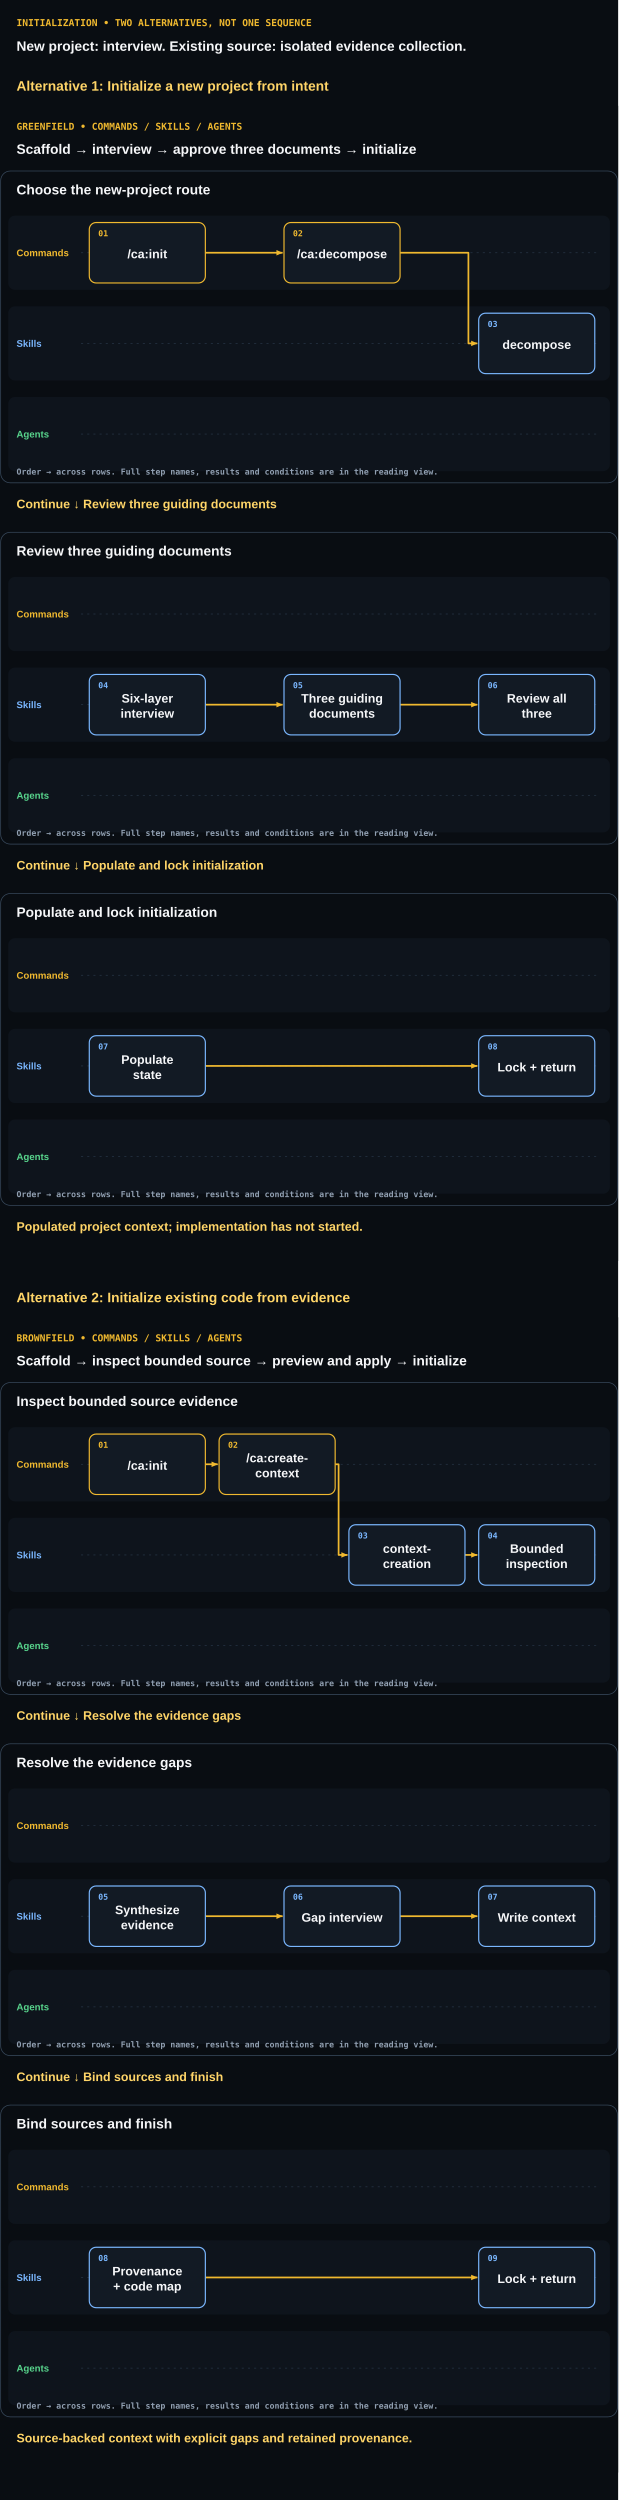
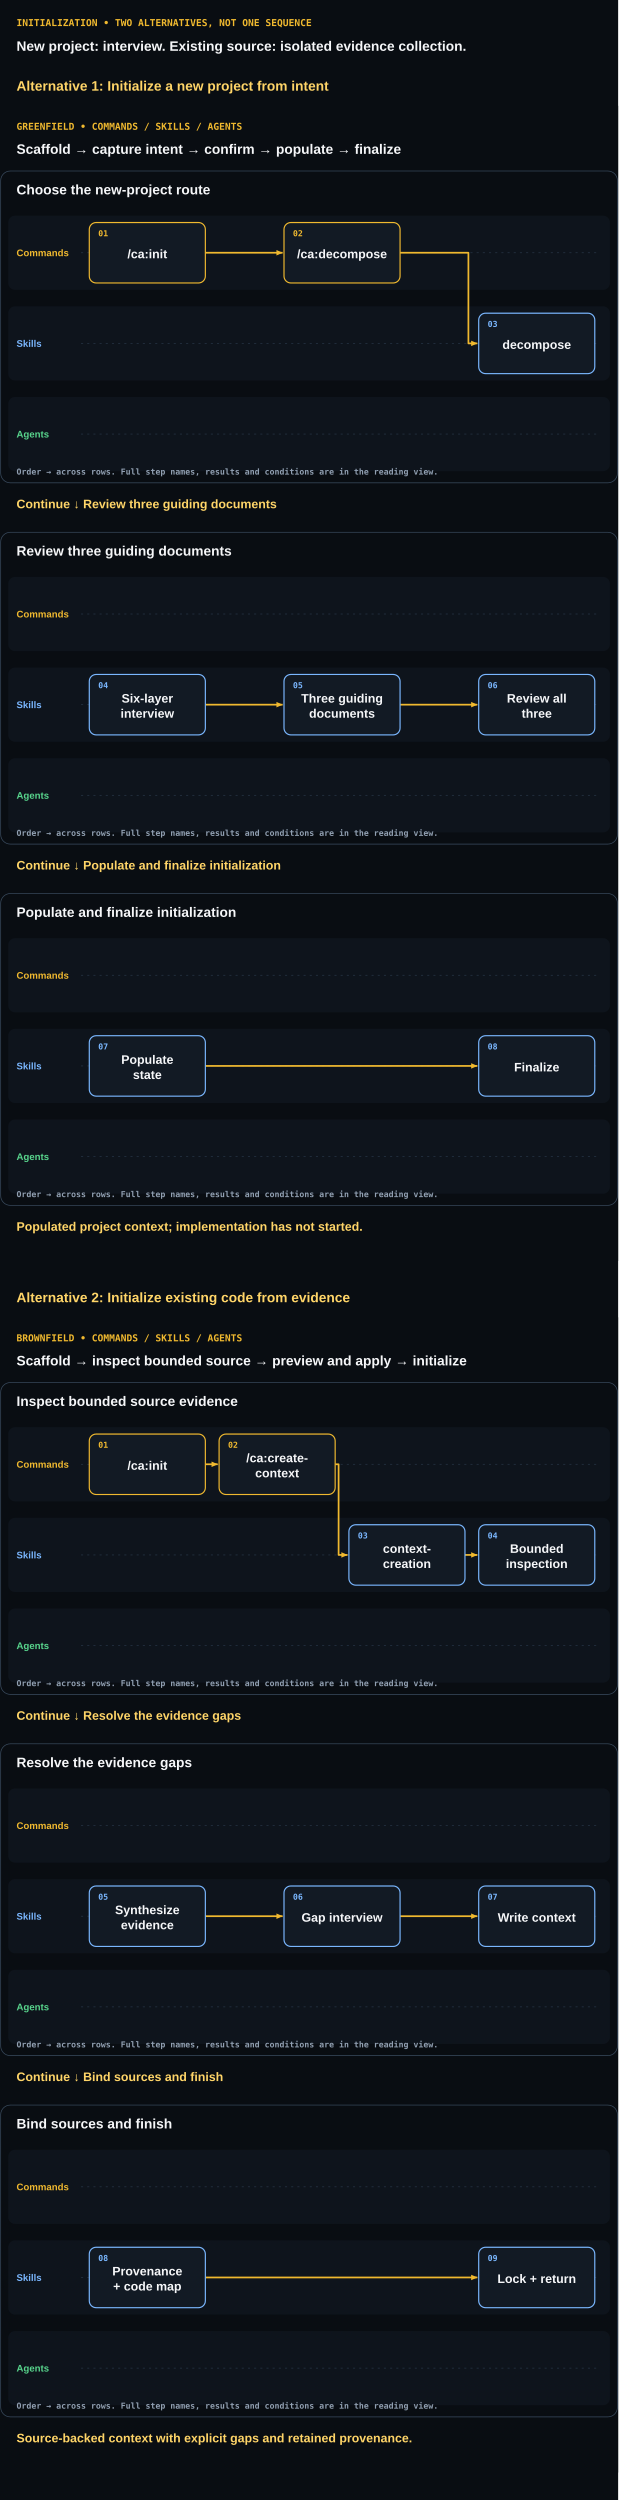
<svg xmlns="http://www.w3.org/2000/svg" viewBox="0 0 900 3640" role="img" data-diagram-system="ca-v2" data-workflow-alternatives="initialization">
  <rect width="900" height="3640" fill="#090d12" />
  <text x="24" y="38" font-family="JetBrains Mono Variable, Consolas, Cascadia Mono, monospace" font-size="14" font-weight="600" fill="#f0b92f" text-anchor="start" data-max-width="852">INITIALIZATION • TWO ALTERNATIVES, NOT ONE SEQUENCE</text>
  <text x="24" y="74" font-family="Manrope Variable, Segoe UI, Arial, sans-serif" font-size="20" font-weight="650" fill="#f6f7f9" text-anchor="start" data-max-width="852">New project: interview. Existing source: isolated evidence collection.</text>
  <text x="24" y="132" font-family="Manrope Variable, Segoe UI, Arial, sans-serif" font-size="20" font-weight="650" fill="#ffd568" text-anchor="start" data-max-width="852">Alternative 1: Initialize a new project from intent</text>
  <svg x="0" y="154" width="900" height="1682" viewBox="0 0 900 1682" role="img" data-diagram-system="ca-v2" data-execution-map="greenfield">
    <rect width="900" height="1682" fill="#090d12" />
    <text x="24" y="35" font-family="JetBrains Mono Variable, Consolas, Cascadia Mono, monospace" font-size="14" font-weight="600" fill="#f0b92f" text-anchor="start" data-max-width="852">GREENFIELD • COMMANDS / SKILLS / AGENTS</text>
-     <text x="24" y="70" font-family="Manrope Variable, Segoe UI, Arial, sans-serif" font-size="20" font-weight="650" fill="#f6f7f9" text-anchor="start" data-max-width="852">Scaffold → interview → approve three documents → initialize</text>
+     <text x="24" y="70" font-family="Manrope Variable, Segoe UI, Arial, sans-serif" font-size="20" font-weight="650" fill="#f6f7f9" text-anchor="start" data-max-width="852">Scaffold → capture intent → confirm → populate → finalize</text>
    <svg x="0" y="94" width="900" height="456" viewBox="0 0 900 456" role="img" data-diagram-system="ca-v2" data-execution-chapter="begin-greenfield">
      <defs>
        <marker id="asset-greenfield-begin-greenfield-arrow" markerUnits="userSpaceOnUse" viewBox="0 0 9 8" markerWidth="9" markerHeight="8" refX="9" refY="4" orient="auto">
          <path d="M0 0L9 4L0 8Z" fill="#f0b92f" />
        </marker>
      </defs>
      <rect x="1" y="1" width="898" height="454" rx="14" fill="#090d12" stroke="#3a4c60" />
      <text x="24" y="35" font-family="Manrope Variable, Segoe UI, Arial, sans-serif" font-size="20" font-weight="650" fill="#f6f7f9" text-anchor="start" data-max-width="760">Choose the new-project route</text>
      <rect x="12" y="66" width="876" height="108" rx="10" fill="#0e141c" />
      <path d="M118 120H874" fill="none" stroke="#273647" stroke-dasharray="3 6" />
      <text x="24" y="125" font-family="Manrope Variable, Segoe UI, Arial, sans-serif" font-size="14" font-weight="650" fill="#f0b92f" text-anchor="start" data-max-width="91">Commands</text>
      <rect x="12" y="198" width="876" height="108" rx="10" fill="#0e141c" />
      <path d="M118 252H874" fill="none" stroke="#273647" stroke-dasharray="3 6" />
      <text x="24" y="257" font-family="Manrope Variable, Segoe UI, Arial, sans-serif" font-size="14" font-weight="650" fill="#7ab7ff" text-anchor="start" data-max-width="91">Skills</text>
      <rect x="12" y="330" width="876" height="108" rx="10" fill="#0e141c" />
      <path d="M118 384H874" fill="none" stroke="#273647" stroke-dasharray="3 6" />
      <text x="24" y="389" font-family="Manrope Variable, Segoe UI, Arial, sans-serif" font-size="14" font-weight="650" fill="#58d68d" text-anchor="start" data-max-width="91">Agents</text>
      <path data-map-edge="green-init:green-entry" data-relation="sequence" d="M299 120H398.5V120H411.5" fill="none" stroke="#f0b92f" stroke-width="2.5" stroke-linejoin="round" marker-end="url(#asset-greenfield-begin-greenfield-arrow)" />
      <path data-map-edge="green-entry:green-resume" data-relation="sequence" d="M582.5 120H682V252H695" fill="none" stroke="#f0b92f" stroke-width="2.5" stroke-linejoin="round" marker-end="url(#asset-greenfield-begin-greenfield-arrow)" />
      <g data-map-node="green-init" data-role="command">
        <rect x="130" y="76" width="169" height="88" rx="10" fill="#121a24" stroke="#f0b92f" stroke-width="1.7" />
        <text x="143" y="96" font-family="JetBrains Mono Variable, Consolas, Cascadia Mono, monospace" font-size="12" font-weight="600" fill="#f0b92f" text-anchor="start" data-max-width="147" data-label-kind="annotation">01</text>
        <text x="214.5" y="128" font-family="Manrope Variable, Segoe UI, Arial, sans-serif" font-size="18" font-weight="650" fill="#f6f7f9" text-anchor="middle" data-max-width="153">/ca:init</text>
      </g>
      <g data-map-node="green-entry" data-role="command">
        <rect x="413.5" y="76" width="169" height="88" rx="10" fill="#121a24" stroke="#f0b92f" stroke-width="1.7" />
        <text x="426.5" y="96" font-family="JetBrains Mono Variable, Consolas, Cascadia Mono, monospace" font-size="12" font-weight="600" fill="#f0b92f" text-anchor="start" data-max-width="147" data-label-kind="annotation">02</text>
        <text x="498" y="128" font-family="Manrope Variable, Segoe UI, Arial, sans-serif" font-size="18" font-weight="650" fill="#f6f7f9" text-anchor="middle" data-max-width="153">/ca:decompose</text>
      </g>
      <g data-map-node="green-resume" data-role="skill">
        <rect x="697" y="208" width="169" height="88" rx="10" fill="#121a24" stroke="#7ab7ff" stroke-width="1.7" />
        <text x="710" y="228" font-family="JetBrains Mono Variable, Consolas, Cascadia Mono, monospace" font-size="12" font-weight="600" fill="#7ab7ff" text-anchor="start" data-max-width="147" data-label-kind="annotation">03</text>
        <text x="781.5" y="260" font-family="Manrope Variable, Segoe UI, Arial, sans-serif" font-size="18" font-weight="650" fill="#f6f7f9" text-anchor="middle" data-max-width="153">decompose</text>
      </g>
      <text x="24" y="443" font-family="JetBrains Mono Variable, Consolas, Cascadia Mono, monospace" font-size="12" font-weight="600" fill="#91a0b2" text-anchor="start" data-max-width="852" data-label-kind="annotation">Order → across rows. Full step names, results and conditions are in the reading view.</text>
    </svg>
    <text x="24" y="586" font-family="Manrope Variable, Segoe UI, Arial, sans-serif" font-size="18" font-weight="650" fill="#ffd568" text-anchor="start" data-max-width="852">Continue ↓ Review three guiding documents</text>
    <svg x="0" y="620" width="900" height="456" viewBox="0 0 900 456" role="img" data-diagram-system="ca-v2" data-execution-chapter="design-project">
      <defs>
        <marker id="asset-greenfield-design-project-arrow" markerUnits="userSpaceOnUse" viewBox="0 0 9 8" markerWidth="9" markerHeight="8" refX="9" refY="4" orient="auto">
          <path d="M0 0L9 4L0 8Z" fill="#f0b92f" />
        </marker>
      </defs>
      <rect x="1" y="1" width="898" height="454" rx="14" fill="#090d12" stroke="#3a4c60" />
      <text x="24" y="35" font-family="Manrope Variable, Segoe UI, Arial, sans-serif" font-size="20" font-weight="650" fill="#f6f7f9" text-anchor="start" data-max-width="760">Review three guiding documents</text>
      <rect x="12" y="66" width="876" height="108" rx="10" fill="#0e141c" />
      <path d="M118 120H874" fill="none" stroke="#273647" stroke-dasharray="3 6" />
      <text x="24" y="125" font-family="Manrope Variable, Segoe UI, Arial, sans-serif" font-size="14" font-weight="650" fill="#f0b92f" text-anchor="start" data-max-width="91">Commands</text>
      <rect x="12" y="198" width="876" height="108" rx="10" fill="#0e141c" />
      <path d="M118 252H874" fill="none" stroke="#273647" stroke-dasharray="3 6" />
      <text x="24" y="257" font-family="Manrope Variable, Segoe UI, Arial, sans-serif" font-size="14" font-weight="650" fill="#7ab7ff" text-anchor="start" data-max-width="91">Skills</text>
      <rect x="12" y="330" width="876" height="108" rx="10" fill="#0e141c" />
      <path d="M118 384H874" fill="none" stroke="#273647" stroke-dasharray="3 6" />
      <text x="24" y="389" font-family="Manrope Variable, Segoe UI, Arial, sans-serif" font-size="14" font-weight="650" fill="#58d68d" text-anchor="start" data-max-width="91">Agents</text>
      <path data-map-edge="green-layers:green-docs" data-relation="sequence" d="M299 252H398.5V252H411.5" fill="none" stroke="#f0b92f" stroke-width="2.5" stroke-linejoin="round" marker-end="url(#asset-greenfield-design-project-arrow)" />
      <path data-map-edge="green-docs:green-approve" data-relation="return" d="M582.5 252H682V252H695" fill="none" stroke="#f0b92f" stroke-width="2.5" stroke-linejoin="round" marker-end="url(#asset-greenfield-design-project-arrow)" />
      <g data-map-node="green-layers" data-role="skill">
        <rect x="130" y="208" width="169" height="88" rx="10" fill="#121a24" stroke="#7ab7ff" stroke-width="1.7" />
        <text x="143" y="228" font-family="JetBrains Mono Variable, Consolas, Cascadia Mono, monospace" font-size="12" font-weight="600" fill="#7ab7ff" text-anchor="start" data-max-width="147" data-label-kind="annotation">04</text>
        <text x="214.5" y="249" font-family="Manrope Variable, Segoe UI, Arial, sans-serif" font-size="18" font-weight="650" fill="#f6f7f9" text-anchor="middle" data-max-width="153">Six-layer</text>
        <text x="214.5" y="271" font-family="Manrope Variable, Segoe UI, Arial, sans-serif" font-size="18" font-weight="650" fill="#f6f7f9" text-anchor="middle" data-max-width="153">interview</text>
      </g>
      <g data-map-node="green-docs" data-role="skill">
        <rect x="413.5" y="208" width="169" height="88" rx="10" fill="#121a24" stroke="#7ab7ff" stroke-width="1.7" />
        <text x="426.5" y="228" font-family="JetBrains Mono Variable, Consolas, Cascadia Mono, monospace" font-size="12" font-weight="600" fill="#7ab7ff" text-anchor="start" data-max-width="147" data-label-kind="annotation">05</text>
        <text x="498" y="249" font-family="Manrope Variable, Segoe UI, Arial, sans-serif" font-size="18" font-weight="650" fill="#f6f7f9" text-anchor="middle" data-max-width="153">Three guiding</text>
        <text x="498" y="271" font-family="Manrope Variable, Segoe UI, Arial, sans-serif" font-size="18" font-weight="650" fill="#f6f7f9" text-anchor="middle" data-max-width="153">documents</text>
      </g>
      <g data-map-node="green-approve" data-role="skill">
        <rect x="697" y="208" width="169" height="88" rx="10" fill="#121a24" stroke="#7ab7ff" stroke-width="1.7" />
        <text x="710" y="228" font-family="JetBrains Mono Variable, Consolas, Cascadia Mono, monospace" font-size="12" font-weight="600" fill="#7ab7ff" text-anchor="start" data-max-width="147" data-label-kind="annotation">06</text>
        <text x="781.5" y="249" font-family="Manrope Variable, Segoe UI, Arial, sans-serif" font-size="18" font-weight="650" fill="#f6f7f9" text-anchor="middle" data-max-width="153">Review all</text>
        <text x="781.5" y="271" font-family="Manrope Variable, Segoe UI, Arial, sans-serif" font-size="18" font-weight="650" fill="#f6f7f9" text-anchor="middle" data-max-width="153">three</text>
      </g>
      <text x="24" y="443" font-family="JetBrains Mono Variable, Consolas, Cascadia Mono, monospace" font-size="12" font-weight="600" fill="#91a0b2" text-anchor="start" data-max-width="852" data-label-kind="annotation">Order → across rows. Full step names, results and conditions are in the reading view.</text>
    </svg>
-     <text x="24" y="1112" font-family="Manrope Variable, Segoe UI, Arial, sans-serif" font-size="18" font-weight="650" fill="#ffd568" text-anchor="start" data-max-width="852">Continue ↓ Populate and lock initialization</text>
+     <text x="24" y="1112" font-family="Manrope Variable, Segoe UI, Arial, sans-serif" font-size="18" font-weight="650" fill="#ffd568" text-anchor="start" data-max-width="852">Continue ↓ Populate and finalize initialization</text>
    <svg x="0" y="1146" width="900" height="456" viewBox="0 0 900 456" role="img" data-diagram-system="ca-v2" data-execution-chapter="lock-greenfield">
      <defs>
        <marker id="asset-greenfield-lock-greenfield-arrow" markerUnits="userSpaceOnUse" viewBox="0 0 9 8" markerWidth="9" markerHeight="8" refX="9" refY="4" orient="auto">
          <path d="M0 0L9 4L0 8Z" fill="#f0b92f" />
        </marker>
      </defs>
      <rect x="1" y="1" width="898" height="454" rx="14" fill="#090d12" stroke="#3a4c60" />
-       <text x="24" y="35" font-family="Manrope Variable, Segoe UI, Arial, sans-serif" font-size="20" font-weight="650" fill="#f6f7f9" text-anchor="start" data-max-width="760">Populate and lock initialization</text>
+       <text x="24" y="35" font-family="Manrope Variable, Segoe UI, Arial, sans-serif" font-size="20" font-weight="650" fill="#f6f7f9" text-anchor="start" data-max-width="760">Populate and finalize initialization</text>
      <rect x="12" y="66" width="876" height="108" rx="10" fill="#0e141c" />
      <path d="M118 120H874" fill="none" stroke="#273647" stroke-dasharray="3 6" />
      <text x="24" y="125" font-family="Manrope Variable, Segoe UI, Arial, sans-serif" font-size="14" font-weight="650" fill="#f0b92f" text-anchor="start" data-max-width="91">Commands</text>
      <rect x="12" y="198" width="876" height="108" rx="10" fill="#0e141c" />
      <path d="M118 252H874" fill="none" stroke="#273647" stroke-dasharray="3 6" />
      <text x="24" y="257" font-family="Manrope Variable, Segoe UI, Arial, sans-serif" font-size="14" font-weight="650" fill="#7ab7ff" text-anchor="start" data-max-width="91">Skills</text>
      <rect x="12" y="330" width="876" height="108" rx="10" fill="#0e141c" />
      <path d="M118 384H874" fill="none" stroke="#273647" stroke-dasharray="3 6" />
      <text x="24" y="389" font-family="Manrope Variable, Segoe UI, Arial, sans-serif" font-size="14" font-weight="650" fill="#58d68d" text-anchor="start" data-max-width="91">Agents</text>
      <path data-map-edge="green-populate:green-lock" data-relation="sequence" d="M299 252H682V252H695" fill="none" stroke="#f0b92f" stroke-width="2.5" stroke-linejoin="round" marker-end="url(#asset-greenfield-lock-greenfield-arrow)" />
      <g data-map-node="green-populate" data-role="skill">
        <rect x="130" y="208" width="169" height="88" rx="10" fill="#121a24" stroke="#7ab7ff" stroke-width="1.7" />
        <text x="143" y="228" font-family="JetBrains Mono Variable, Consolas, Cascadia Mono, monospace" font-size="12" font-weight="600" fill="#7ab7ff" text-anchor="start" data-max-width="147" data-label-kind="annotation">07</text>
        <text x="214.5" y="249" font-family="Manrope Variable, Segoe UI, Arial, sans-serif" font-size="18" font-weight="650" fill="#f6f7f9" text-anchor="middle" data-max-width="153">Populate</text>
        <text x="214.5" y="271" font-family="Manrope Variable, Segoe UI, Arial, sans-serif" font-size="18" font-weight="650" fill="#f6f7f9" text-anchor="middle" data-max-width="153">state</text>
      </g>
      <g data-map-node="green-lock" data-role="skill">
        <rect x="697" y="208" width="169" height="88" rx="10" fill="#121a24" stroke="#7ab7ff" stroke-width="1.7" />
        <text x="710" y="228" font-family="JetBrains Mono Variable, Consolas, Cascadia Mono, monospace" font-size="12" font-weight="600" fill="#7ab7ff" text-anchor="start" data-max-width="147" data-label-kind="annotation">08</text>
-         <text x="781.5" y="260" font-family="Manrope Variable, Segoe UI, Arial, sans-serif" font-size="18" font-weight="650" fill="#f6f7f9" text-anchor="middle" data-max-width="153">Lock + return</text>
+         <text x="781.5" y="260" font-family="Manrope Variable, Segoe UI, Arial, sans-serif" font-size="18" font-weight="650" fill="#f6f7f9" text-anchor="middle" data-max-width="153">Finalize</text>
      </g>
      <text x="24" y="443" font-family="JetBrains Mono Variable, Consolas, Cascadia Mono, monospace" font-size="12" font-weight="600" fill="#91a0b2" text-anchor="start" data-max-width="852" data-label-kind="annotation">Order → across rows. Full step names, results and conditions are in the reading view.</text>
    </svg>
    <text x="24" y="1638" font-family="Manrope Variable, Segoe UI, Arial, sans-serif" font-size="18" font-weight="650" fill="#ffd568" text-anchor="start" data-max-width="852">Populated project context; implementation has not started.</text>
  </svg>
  <text x="24" y="1896" font-family="Manrope Variable, Segoe UI, Arial, sans-serif" font-size="20" font-weight="650" fill="#ffd568" text-anchor="start" data-max-width="852">Alternative 2: Initialize existing code from evidence</text>
  <svg x="0" y="1918" width="900" height="1682" viewBox="0 0 900 1682" role="img" data-diagram-system="ca-v2" data-execution-map="brownfield">
    <rect width="900" height="1682" fill="#090d12" />
    <text x="24" y="35" font-family="JetBrains Mono Variable, Consolas, Cascadia Mono, monospace" font-size="14" font-weight="600" fill="#f0b92f" text-anchor="start" data-max-width="852">BROWNFIELD • COMMANDS / SKILLS / AGENTS</text>
    <text x="24" y="70" font-family="Manrope Variable, Segoe UI, Arial, sans-serif" font-size="20" font-weight="650" fill="#f6f7f9" text-anchor="start" data-max-width="852">Scaffold → inspect bounded source → preview and apply → initialize</text>
    <svg x="0" y="94" width="900" height="456" viewBox="0 0 900 456" role="img" data-diagram-system="ca-v2" data-execution-chapter="inspect-code">
      <defs>
        <marker id="asset-brownfield-inspect-code-arrow" markerUnits="userSpaceOnUse" viewBox="0 0 9 8" markerWidth="9" markerHeight="8" refX="9" refY="4" orient="auto">
          <path d="M0 0L9 4L0 8Z" fill="#f0b92f" />
        </marker>
      </defs>
      <rect x="1" y="1" width="898" height="454" rx="14" fill="#090d12" stroke="#3a4c60" />
      <text x="24" y="35" font-family="Manrope Variable, Segoe UI, Arial, sans-serif" font-size="20" font-weight="650" fill="#f6f7f9" text-anchor="start" data-max-width="760">Inspect bounded source evidence</text>
      <rect x="12" y="66" width="876" height="108" rx="10" fill="#0e141c" />
      <path d="M118 120H874" fill="none" stroke="#273647" stroke-dasharray="3 6" />
      <text x="24" y="125" font-family="Manrope Variable, Segoe UI, Arial, sans-serif" font-size="14" font-weight="650" fill="#f0b92f" text-anchor="start" data-max-width="91">Commands</text>
      <rect x="12" y="198" width="876" height="108" rx="10" fill="#0e141c" />
      <path d="M118 252H874" fill="none" stroke="#273647" stroke-dasharray="3 6" />
      <text x="24" y="257" font-family="Manrope Variable, Segoe UI, Arial, sans-serif" font-size="14" font-weight="650" fill="#7ab7ff" text-anchor="start" data-max-width="91">Skills</text>
      <rect x="12" y="330" width="876" height="108" rx="10" fill="#0e141c" />
      <path d="M118 384H874" fill="none" stroke="#273647" stroke-dasharray="3 6" />
      <text x="24" y="389" font-family="Manrope Variable, Segoe UI, Arial, sans-serif" font-size="14" font-weight="650" fill="#58d68d" text-anchor="start" data-max-width="91">Agents</text>
      <path data-map-edge="brown-init:brown-entry" data-relation="sequence" d="M299 120H304V120H317" fill="none" stroke="#f0b92f" stroke-width="2.5" stroke-linejoin="round" marker-end="url(#asset-brownfield-inspect-code-arrow)" />
      <path data-map-edge="brown-entry:brown-preflight" data-relation="sequence" d="M488 120H493V252H506" fill="none" stroke="#f0b92f" stroke-width="2.5" stroke-linejoin="round" marker-end="url(#asset-brownfield-inspect-code-arrow)" />
      <path data-map-edge="brown-preflight:brown-scouts" data-relation="sequence" d="M677 252H682V252H695" fill="none" stroke="#f0b92f" stroke-width="2.5" stroke-linejoin="round" marker-end="url(#asset-brownfield-inspect-code-arrow)" />
      <g data-map-node="brown-init" data-role="command">
        <rect x="130" y="76" width="169" height="88" rx="10" fill="#121a24" stroke="#f0b92f" stroke-width="1.7" />
        <text x="143" y="96" font-family="JetBrains Mono Variable, Consolas, Cascadia Mono, monospace" font-size="12" font-weight="600" fill="#f0b92f" text-anchor="start" data-max-width="147" data-label-kind="annotation">01</text>
        <text x="214.5" y="128" font-family="Manrope Variable, Segoe UI, Arial, sans-serif" font-size="18" font-weight="650" fill="#f6f7f9" text-anchor="middle" data-max-width="153">/ca:init</text>
      </g>
      <g data-map-node="brown-entry" data-role="command">
        <rect x="319" y="76" width="169" height="88" rx="10" fill="#121a24" stroke="#f0b92f" stroke-width="1.7" />
        <text x="332" y="96" font-family="JetBrains Mono Variable, Consolas, Cascadia Mono, monospace" font-size="12" font-weight="600" fill="#f0b92f" text-anchor="start" data-max-width="147" data-label-kind="annotation">02</text>
        <text x="403.5" y="117" font-family="Manrope Variable, Segoe UI, Arial, sans-serif" font-size="18" font-weight="650" fill="#f6f7f9" text-anchor="middle" data-max-width="153">/ca:create-</text>
        <text x="403.5" y="139" font-family="Manrope Variable, Segoe UI, Arial, sans-serif" font-size="18" font-weight="650" fill="#f6f7f9" text-anchor="middle" data-max-width="153">context</text>
      </g>
      <g data-map-node="brown-preflight" data-role="skill">
        <rect x="508" y="208" width="169" height="88" rx="10" fill="#121a24" stroke="#7ab7ff" stroke-width="1.7" />
        <text x="521" y="228" font-family="JetBrains Mono Variable, Consolas, Cascadia Mono, monospace" font-size="12" font-weight="600" fill="#7ab7ff" text-anchor="start" data-max-width="147" data-label-kind="annotation">03</text>
        <text x="592.5" y="249" font-family="Manrope Variable, Segoe UI, Arial, sans-serif" font-size="18" font-weight="650" fill="#f6f7f9" text-anchor="middle" data-max-width="153">context-</text>
        <text x="592.5" y="271" font-family="Manrope Variable, Segoe UI, Arial, sans-serif" font-size="18" font-weight="650" fill="#f6f7f9" text-anchor="middle" data-max-width="153">creation</text>
      </g>
      <g data-map-node="brown-scouts" data-role="skill">
        <rect x="697" y="208" width="169" height="88" rx="10" fill="#121a24" stroke="#7ab7ff" stroke-width="1.7" />
        <text x="710" y="228" font-family="JetBrains Mono Variable, Consolas, Cascadia Mono, monospace" font-size="12" font-weight="600" fill="#7ab7ff" text-anchor="start" data-max-width="147" data-label-kind="annotation">04</text>
        <text x="781.5" y="249" font-family="Manrope Variable, Segoe UI, Arial, sans-serif" font-size="18" font-weight="650" fill="#f6f7f9" text-anchor="middle" data-max-width="153">Bounded</text>
        <text x="781.5" y="271" font-family="Manrope Variable, Segoe UI, Arial, sans-serif" font-size="18" font-weight="650" fill="#f6f7f9" text-anchor="middle" data-max-width="153">inspection</text>
      </g>
      <text x="24" y="443" font-family="JetBrains Mono Variable, Consolas, Cascadia Mono, monospace" font-size="12" font-weight="600" fill="#91a0b2" text-anchor="start" data-max-width="852" data-label-kind="annotation">Order → across rows. Full step names, results and conditions are in the reading view.</text>
    </svg>
    <text x="24" y="586" font-family="Manrope Variable, Segoe UI, Arial, sans-serif" font-size="18" font-weight="650" fill="#ffd568" text-anchor="start" data-max-width="852">Continue ↓ Resolve the evidence gaps</text>
    <svg x="0" y="620" width="900" height="456" viewBox="0 0 900 456" role="img" data-diagram-system="ca-v2" data-execution-chapter="synthesize-context">
      <defs>
        <marker id="asset-brownfield-synthesize-context-arrow" markerUnits="userSpaceOnUse" viewBox="0 0 9 8" markerWidth="9" markerHeight="8" refX="9" refY="4" orient="auto">
          <path d="M0 0L9 4L0 8Z" fill="#f0b92f" />
        </marker>
      </defs>
      <rect x="1" y="1" width="898" height="454" rx="14" fill="#090d12" stroke="#3a4c60" />
      <text x="24" y="35" font-family="Manrope Variable, Segoe UI, Arial, sans-serif" font-size="20" font-weight="650" fill="#f6f7f9" text-anchor="start" data-max-width="760">Resolve the evidence gaps</text>
      <rect x="12" y="66" width="876" height="108" rx="10" fill="#0e141c" />
      <path d="M118 120H874" fill="none" stroke="#273647" stroke-dasharray="3 6" />
      <text x="24" y="125" font-family="Manrope Variable, Segoe UI, Arial, sans-serif" font-size="14" font-weight="650" fill="#f0b92f" text-anchor="start" data-max-width="91">Commands</text>
      <rect x="12" y="198" width="876" height="108" rx="10" fill="#0e141c" />
      <path d="M118 252H874" fill="none" stroke="#273647" stroke-dasharray="3 6" />
      <text x="24" y="257" font-family="Manrope Variable, Segoe UI, Arial, sans-serif" font-size="14" font-weight="650" fill="#7ab7ff" text-anchor="start" data-max-width="91">Skills</text>
      <rect x="12" y="330" width="876" height="108" rx="10" fill="#0e141c" />
      <path d="M118 384H874" fill="none" stroke="#273647" stroke-dasharray="3 6" />
      <text x="24" y="389" font-family="Manrope Variable, Segoe UI, Arial, sans-serif" font-size="14" font-weight="650" fill="#58d68d" text-anchor="start" data-max-width="91">Agents</text>
      <path data-map-edge="brown-synthesis:brown-gaps" data-relation="return" d="M299 252H398.5V252H411.5" fill="none" stroke="#f0b92f" stroke-width="2.5" stroke-linejoin="round" marker-end="url(#asset-brownfield-synthesize-context-arrow)" />
      <path data-map-edge="brown-gaps:brown-write" data-relation="sequence" d="M582.5 252H682V252H695" fill="none" stroke="#f0b92f" stroke-width="2.5" stroke-linejoin="round" marker-end="url(#asset-brownfield-synthesize-context-arrow)" />
      <g data-map-node="brown-synthesis" data-role="skill">
        <rect x="130" y="208" width="169" height="88" rx="10" fill="#121a24" stroke="#7ab7ff" stroke-width="1.7" />
        <text x="143" y="228" font-family="JetBrains Mono Variable, Consolas, Cascadia Mono, monospace" font-size="12" font-weight="600" fill="#7ab7ff" text-anchor="start" data-max-width="147" data-label-kind="annotation">05</text>
        <text x="214.5" y="249" font-family="Manrope Variable, Segoe UI, Arial, sans-serif" font-size="18" font-weight="650" fill="#f6f7f9" text-anchor="middle" data-max-width="153">Synthesize</text>
        <text x="214.5" y="271" font-family="Manrope Variable, Segoe UI, Arial, sans-serif" font-size="18" font-weight="650" fill="#f6f7f9" text-anchor="middle" data-max-width="153">evidence</text>
      </g>
      <g data-map-node="brown-gaps" data-role="skill">
        <rect x="413.5" y="208" width="169" height="88" rx="10" fill="#121a24" stroke="#7ab7ff" stroke-width="1.7" />
        <text x="426.5" y="228" font-family="JetBrains Mono Variable, Consolas, Cascadia Mono, monospace" font-size="12" font-weight="600" fill="#7ab7ff" text-anchor="start" data-max-width="147" data-label-kind="annotation">06</text>
        <text x="498" y="260" font-family="Manrope Variable, Segoe UI, Arial, sans-serif" font-size="18" font-weight="650" fill="#f6f7f9" text-anchor="middle" data-max-width="153">Gap interview</text>
      </g>
      <g data-map-node="brown-write" data-role="skill">
        <rect x="697" y="208" width="169" height="88" rx="10" fill="#121a24" stroke="#7ab7ff" stroke-width="1.7" />
        <text x="710" y="228" font-family="JetBrains Mono Variable, Consolas, Cascadia Mono, monospace" font-size="12" font-weight="600" fill="#7ab7ff" text-anchor="start" data-max-width="147" data-label-kind="annotation">07</text>
        <text x="781.5" y="260" font-family="Manrope Variable, Segoe UI, Arial, sans-serif" font-size="18" font-weight="650" fill="#f6f7f9" text-anchor="middle" data-max-width="153">Write context</text>
      </g>
      <text x="24" y="443" font-family="JetBrains Mono Variable, Consolas, Cascadia Mono, monospace" font-size="12" font-weight="600" fill="#91a0b2" text-anchor="start" data-max-width="852" data-label-kind="annotation">Order → across rows. Full step names, results and conditions are in the reading view.</text>
    </svg>
    <text x="24" y="1112" font-family="Manrope Variable, Segoe UI, Arial, sans-serif" font-size="18" font-weight="650" fill="#ffd568" text-anchor="start" data-max-width="852">Continue ↓ Bind sources and finish</text>
    <svg x="0" y="1146" width="900" height="456" viewBox="0 0 900 456" role="img" data-diagram-system="ca-v2" data-execution-chapter="lock-brownfield">
      <defs>
        <marker id="asset-brownfield-lock-brownfield-arrow" markerUnits="userSpaceOnUse" viewBox="0 0 9 8" markerWidth="9" markerHeight="8" refX="9" refY="4" orient="auto">
          <path d="M0 0L9 4L0 8Z" fill="#f0b92f" />
        </marker>
      </defs>
      <rect x="1" y="1" width="898" height="454" rx="14" fill="#090d12" stroke="#3a4c60" />
      <text x="24" y="35" font-family="Manrope Variable, Segoe UI, Arial, sans-serif" font-size="20" font-weight="650" fill="#f6f7f9" text-anchor="start" data-max-width="760">Bind sources and finish</text>
      <rect x="12" y="66" width="876" height="108" rx="10" fill="#0e141c" />
      <path d="M118 120H874" fill="none" stroke="#273647" stroke-dasharray="3 6" />
      <text x="24" y="125" font-family="Manrope Variable, Segoe UI, Arial, sans-serif" font-size="14" font-weight="650" fill="#f0b92f" text-anchor="start" data-max-width="91">Commands</text>
      <rect x="12" y="198" width="876" height="108" rx="10" fill="#0e141c" />
      <path d="M118 252H874" fill="none" stroke="#273647" stroke-dasharray="3 6" />
      <text x="24" y="257" font-family="Manrope Variable, Segoe UI, Arial, sans-serif" font-size="14" font-weight="650" fill="#7ab7ff" text-anchor="start" data-max-width="91">Skills</text>
      <rect x="12" y="330" width="876" height="108" rx="10" fill="#0e141c" />
      <path d="M118 384H874" fill="none" stroke="#273647" stroke-dasharray="3 6" />
      <text x="24" y="389" font-family="Manrope Variable, Segoe UI, Arial, sans-serif" font-size="14" font-weight="650" fill="#58d68d" text-anchor="start" data-max-width="91">Agents</text>
      <path data-map-edge="brown-provenance:brown-lock" data-relation="sequence" d="M299 252H682V252H695" fill="none" stroke="#f0b92f" stroke-width="2.5" stroke-linejoin="round" marker-end="url(#asset-brownfield-lock-brownfield-arrow)" />
      <g data-map-node="brown-provenance" data-role="skill">
        <rect x="130" y="208" width="169" height="88" rx="10" fill="#121a24" stroke="#7ab7ff" stroke-width="1.7" />
        <text x="143" y="228" font-family="JetBrains Mono Variable, Consolas, Cascadia Mono, monospace" font-size="12" font-weight="600" fill="#7ab7ff" text-anchor="start" data-max-width="147" data-label-kind="annotation">08</text>
        <text x="214.5" y="249" font-family="Manrope Variable, Segoe UI, Arial, sans-serif" font-size="18" font-weight="650" fill="#f6f7f9" text-anchor="middle" data-max-width="153">Provenance</text>
        <text x="214.5" y="271" font-family="Manrope Variable, Segoe UI, Arial, sans-serif" font-size="18" font-weight="650" fill="#f6f7f9" text-anchor="middle" data-max-width="153">+ code map</text>
      </g>
      <g data-map-node="brown-lock" data-role="skill">
        <rect x="697" y="208" width="169" height="88" rx="10" fill="#121a24" stroke="#7ab7ff" stroke-width="1.7" />
        <text x="710" y="228" font-family="JetBrains Mono Variable, Consolas, Cascadia Mono, monospace" font-size="12" font-weight="600" fill="#7ab7ff" text-anchor="start" data-max-width="147" data-label-kind="annotation">09</text>
        <text x="781.5" y="260" font-family="Manrope Variable, Segoe UI, Arial, sans-serif" font-size="18" font-weight="650" fill="#f6f7f9" text-anchor="middle" data-max-width="153">Lock + return</text>
      </g>
      <text x="24" y="443" font-family="JetBrains Mono Variable, Consolas, Cascadia Mono, monospace" font-size="12" font-weight="600" fill="#91a0b2" text-anchor="start" data-max-width="852" data-label-kind="annotation">Order → across rows. Full step names, results and conditions are in the reading view.</text>
    </svg>
    <text x="24" y="1638" font-family="Manrope Variable, Segoe UI, Arial, sans-serif" font-size="18" font-weight="650" fill="#ffd568" text-anchor="start" data-max-width="852">Source-backed context with explicit gaps and retained provenance.</text>
  </svg>
</svg>
